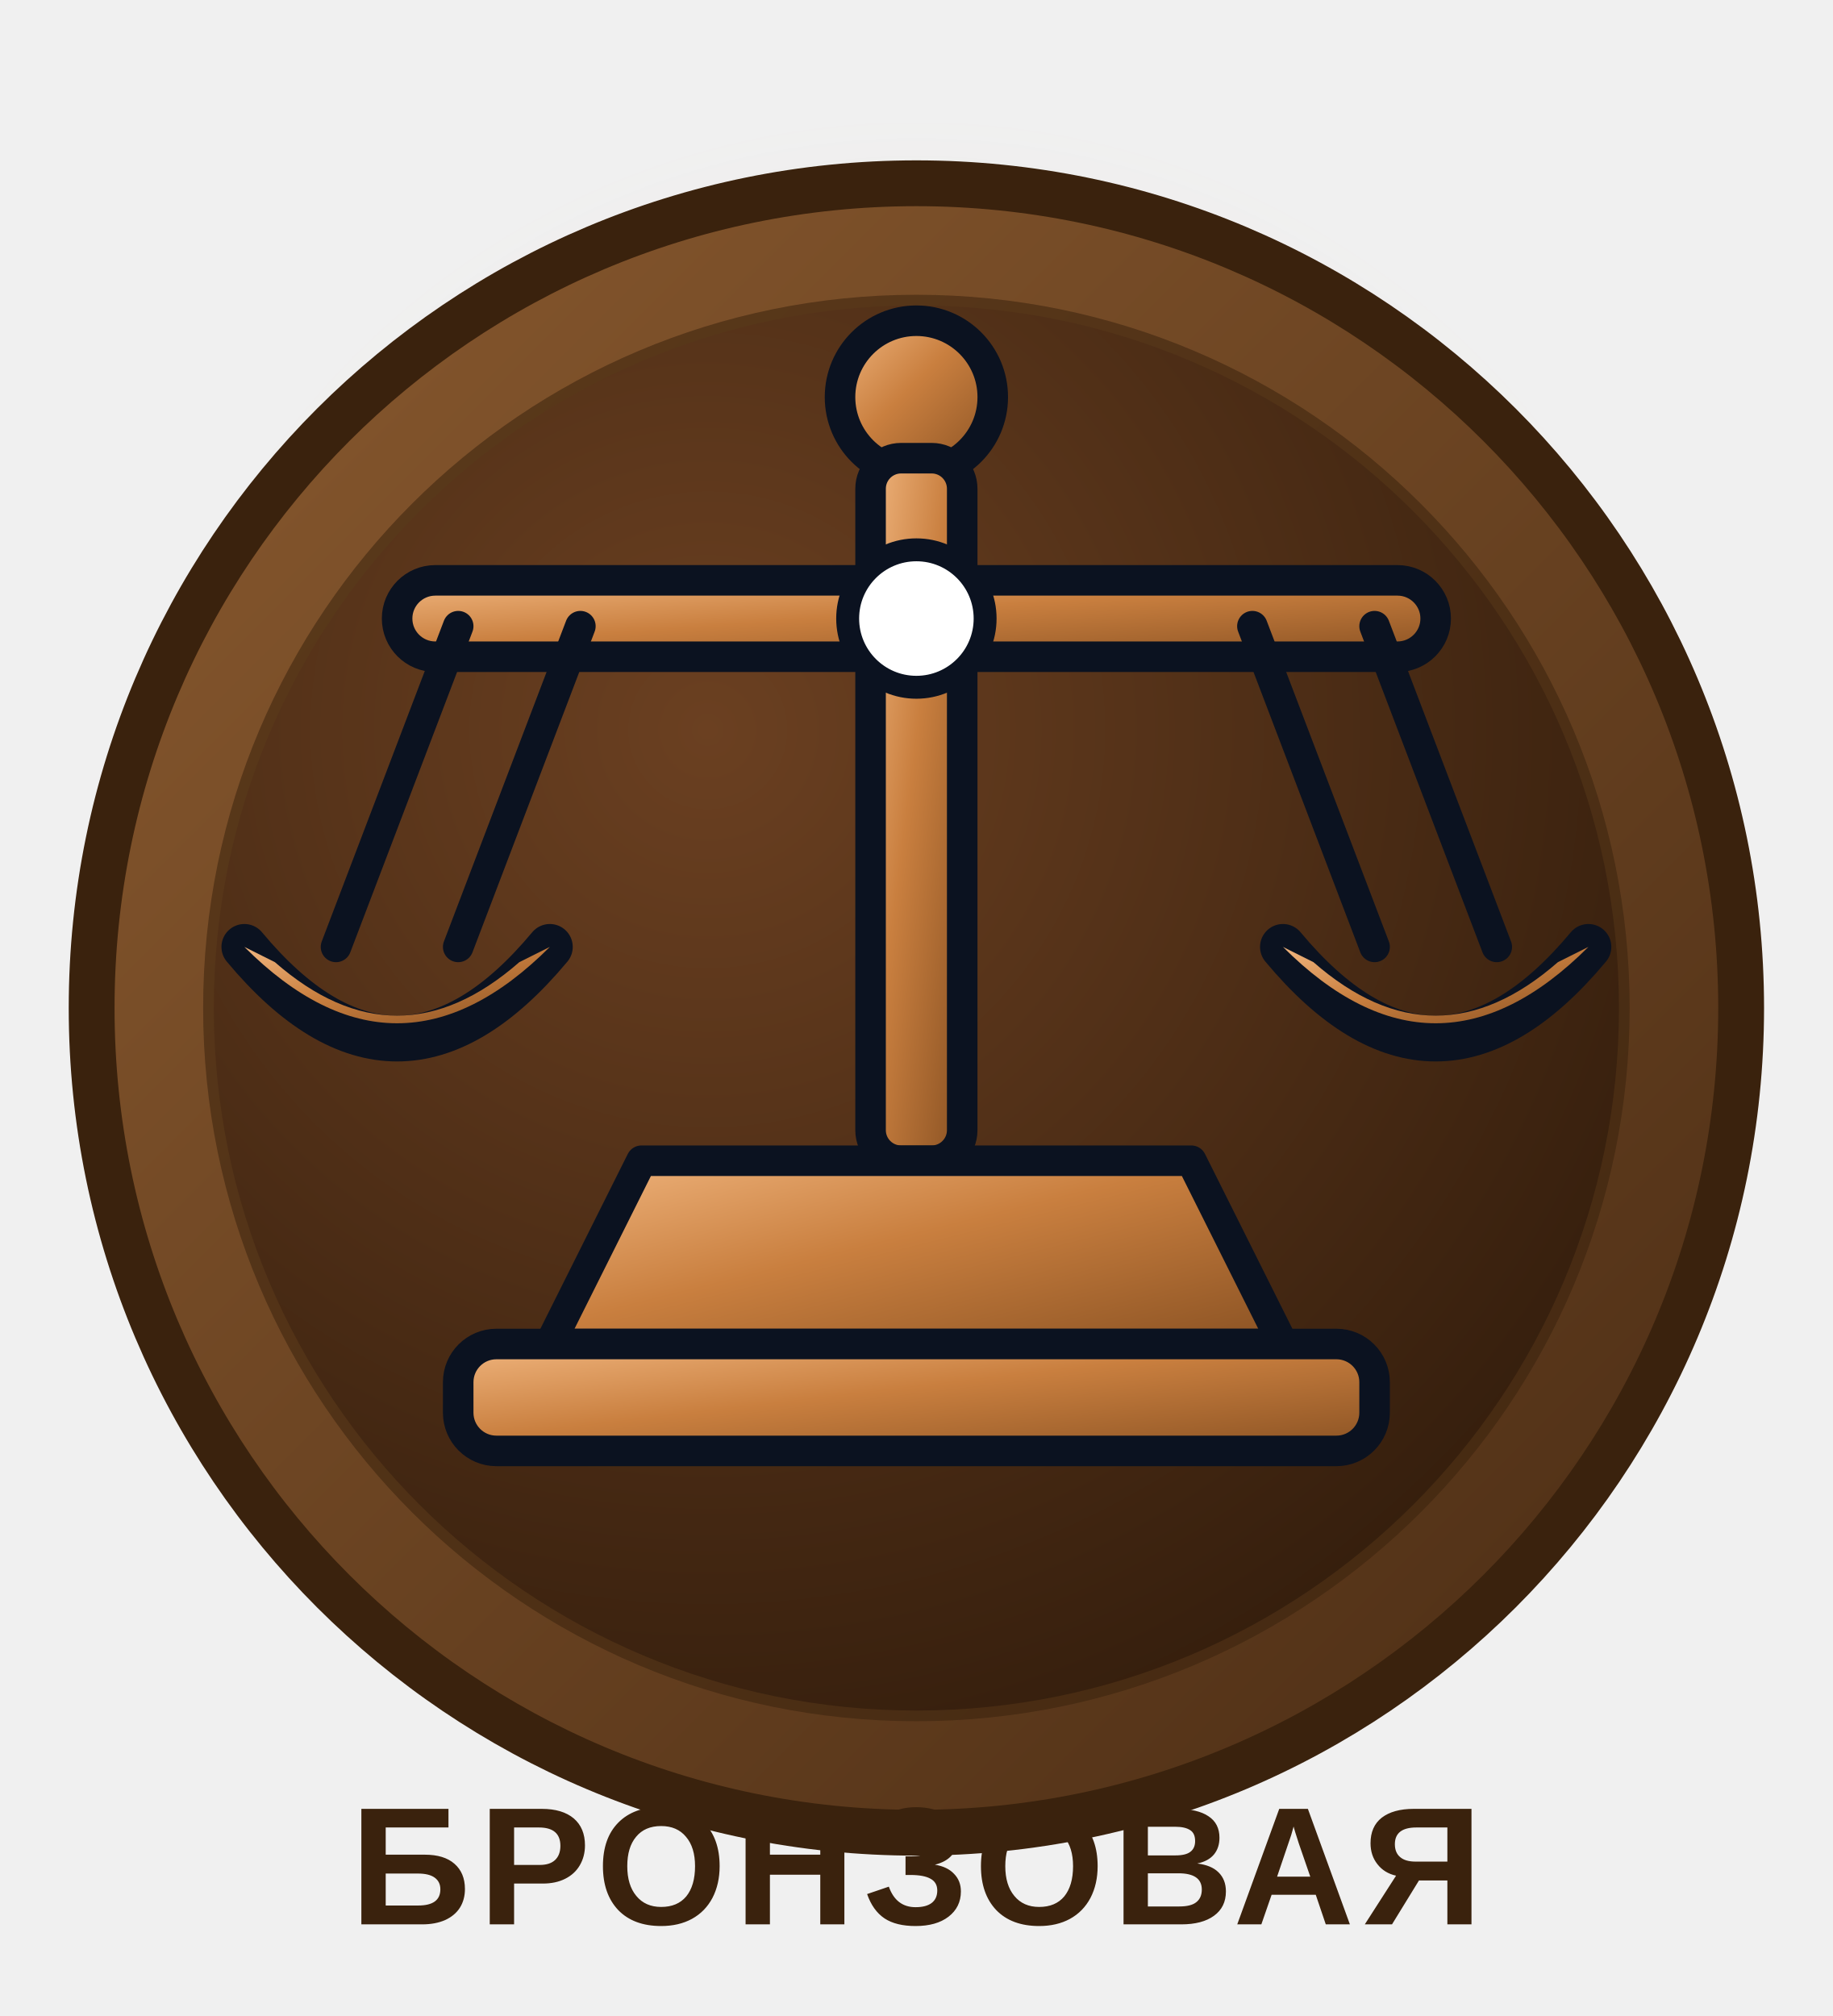
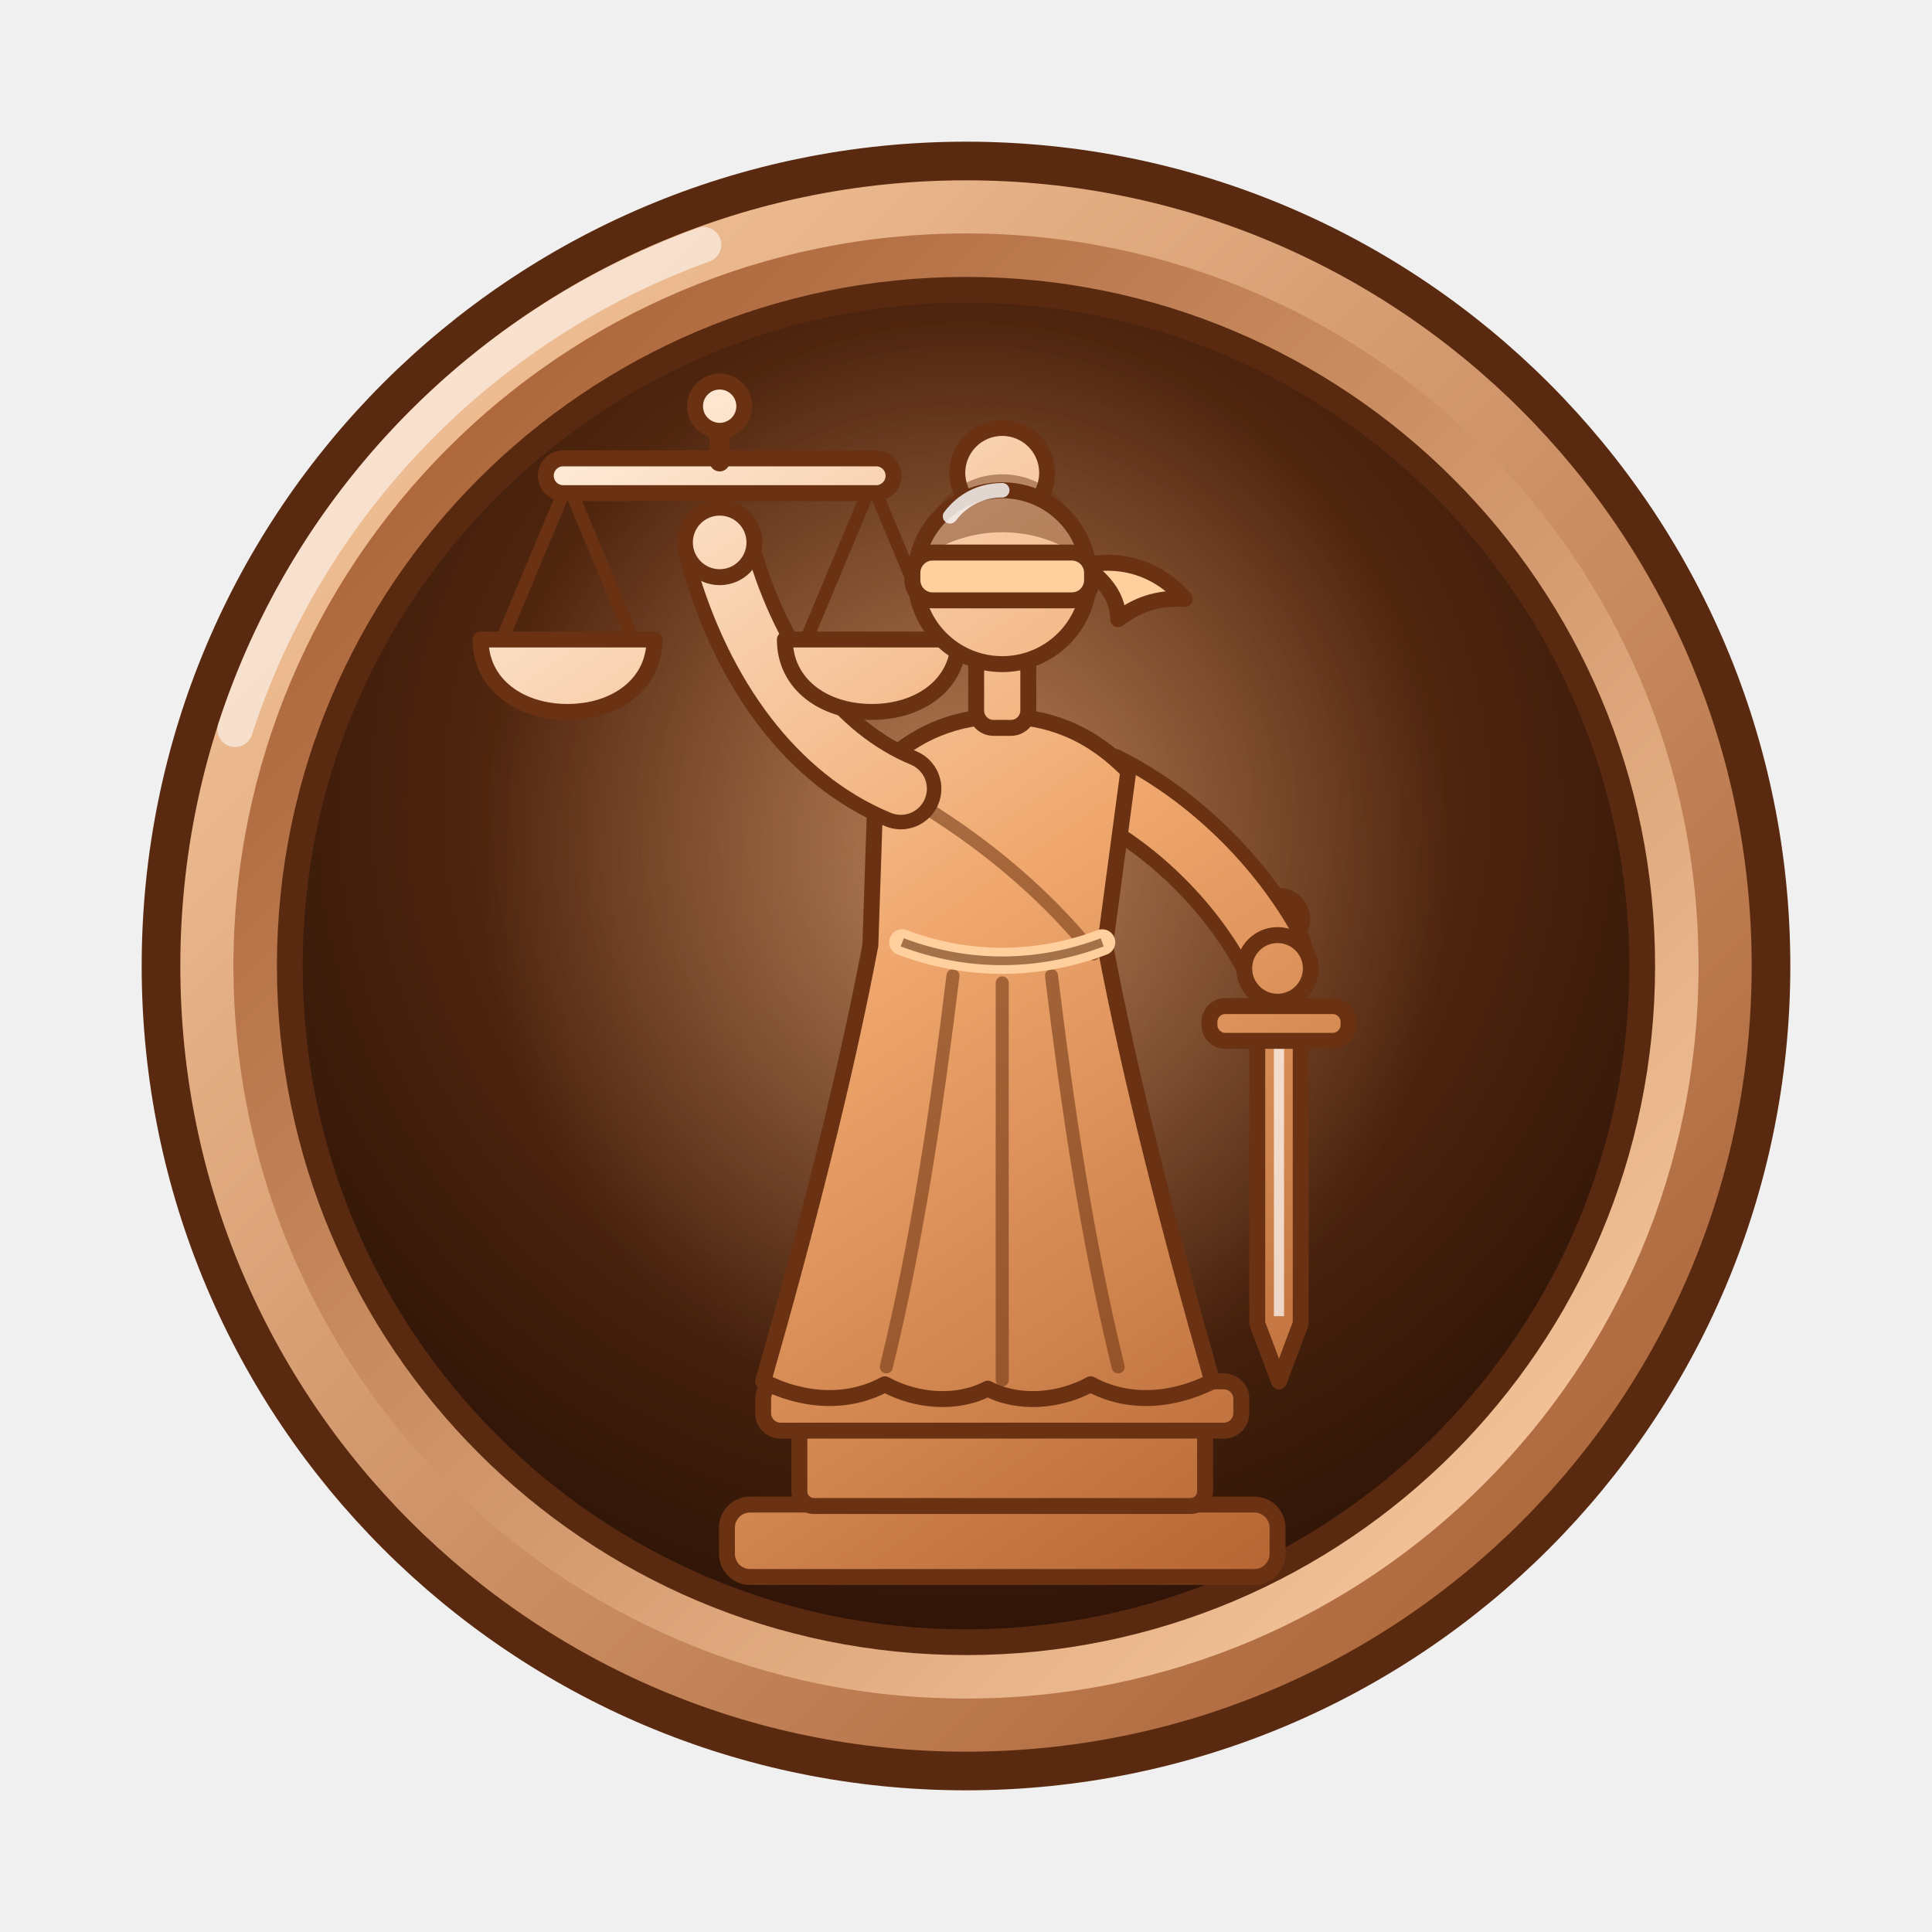
- <svg xmlns="http://www.w3.org/2000/svg" viewBox="0 0 120 132" width="120" height="132" role="img" aria-label="Значок Фемиды — Бронзовая">
+ <svg xmlns="http://www.w3.org/2000/svg" viewBox="0 0 120 120" width="120" height="120" role="img" aria-label="Значок Фемиды — Студент">
  <defs>
-     <linearGradient id="ring-bronze" x1="0" y1="0" x2="1" y2="1">
-       <stop offset="0%" stop-color="#8a5a2f" />
-       <stop offset="100%" stop-color="#4a2c14" />
+     <linearGradient id="ring" x1="0" y1="0" x2="1" y2="1">
+       <stop offset="0" stop-color="#ffd2a8" />
+       <stop offset="1" stop-color="#a0562a" />
    </linearGradient>
-     <radialGradient id="inner-bronze" cx="0.35" cy="0.3" r="0.8">
-       <stop offset="0%" stop-color="#6b4021" />
-       <stop offset="100%" stop-color="#331d0c" />
+     <linearGradient id="ring2" x1="1" y1="1" x2="0" y2="0">
+       <stop offset="0" stop-color="#ffd2a8" />
+       <stop offset="1" stop-color="#a0562a" />
+     </linearGradient>
+     <radialGradient id="disc" cx=".5" cy=".38" r=".62">
+       <stop offset="0" stop-color="#7a3c18" />
+       <stop offset="1" stop-color="#2e1407" />
    </radialGradient>
-     <linearGradient id="metal-bronze" x1="0" y1="0" x2="1" y2="1">
-       <stop offset="0%" stop-color="#f0b57e" />
-       <stop offset="45%" stop-color="#c97f3f" />
-       <stop offset="100%" stop-color="#8a5223" />
+     <radialGradient id="spot" cx=".5" cy=".5" r=".5">
+       <stop offset="0" stop-color="#ffd2a8" stop-opacity=".45" />
+       <stop offset="1" stop-color="#ffd2a8" stop-opacity="0" />
+     </radialGradient>
+     <linearGradient id="m" gradientUnits="userSpaceOnUse" x1="30" y1="18" x2="86" y2="100">
+       <stop offset="0" stop-color="#fff0e0" />
+       <stop offset=".45" stop-color="#f0a86e" />
+       <stop offset="1" stop-color="#b0602e" />
    </linearGradient>
-     <radialGradient id="glow-bronze" cx="0.5" cy="0.5" r="0.5">
-       <stop offset="0%" stop-color="#e08a3f" stop-opacity="0.35" />
-       <stop offset="100%" stop-color="#e08a3f" stop-opacity="0" />
-     </radialGradient>
  </defs>
-   <circle cx="60" cy="60" r="52" fill="url(#glow-bronze)" opacity="0.55" />
-   <circle cx="60" cy="66" r="54" fill="url(#ring-bronze)" stroke="#3a220d" stroke-width="3" />
-   <circle cx="60" cy="66" r="46" fill="none" stroke="#3a220d" stroke-width="1.4" opacity="0.55" />
-   <circle cx="60" cy="66" r="46" fill="url(#inner-bronze)" />
-   <g fill="url(#metal-bronze)" stroke="#0b1220" stroke-width="2" stroke-linejoin="round" stroke-linecap="round">
-     <circle cx="60" cy="26" r="5" />
-     <rect x="57" y="30" width="6" height="46" rx="2" />
-     <rect x="26" y="38" width="68" height="5" rx="2.5" />
-     <circle cx="60" cy="40.5" r="4.5" fill="#ffffff" stroke="#0b1220" stroke-width="1.5" />
-     <path d="M30 41 L22 62" stroke="#0b1220" stroke-width="2" fill="none" />
-     <path d="M38 41 L30 62" stroke="#0b1220" stroke-width="2" fill="none" />
-     <path d="M90 41 L98 62" stroke="#0b1220" stroke-width="2" fill="none" />
-     <path d="M82 41 L90 62" stroke="#0b1220" stroke-width="2" fill="none" />
-     <path d="M16 62 Q26 74 36 62" fill="none" stroke="#0b1220" stroke-width="3" />
-     <path d="M16 62 Q26 72 36 62 L34 63 Q26 70 18 63 Z" fill="url(#metal-bronze)" stroke="none" />
-     <path d="M84 62 Q94 74 104 62" fill="none" stroke="#0b1220" stroke-width="3" />
-     <path d="M84 62 Q94 72 104 62 L102 63 Q94 70 86 63 Z" fill="url(#metal-bronze)" stroke="none" />
-     <path d="M42 76 H78 L84 88 H36 Z" />
-     <rect x="30" y="88" width="60" height="7" rx="2.5" />
+   <circle cx="60" cy="60" r="50" fill="url(#ring)" stroke="#5a2a10" stroke-width="2.4" />
+   <circle cx="60" cy="60" r="45.5" fill="url(#ring2)" />
+   <circle cx="60" cy="60" r="42" fill="url(#disc)" stroke="#5a2a10" stroke-width="1.6" />
+   <ellipse cx="60" cy="54" rx="30" ry="34" fill="url(#spot)" />
+   <g transform="translate(60 60.6) scale(.9) translate(-57.5 -58.5)">
+     <rect x="41" y="95" width="38" height="5" rx="1.6" fill="url(#m)" stroke="#6a3212" stroke-width="1.1" stroke-linejoin="round" />
+     <rect x="46" y="89.5" width="28" height="5.6" rx="1" fill="url(#m)" stroke="#6a3212" stroke-width="1.1" stroke-linejoin="round" />
+     <rect x="43.5" y="86.5" width="33" height="3.4" rx="1.2" fill="url(#m)" stroke="#6a3212" stroke-width="1.1" stroke-linejoin="round" />
+     <path d="M77.6 62.5h3v20l-1.5 4-1.5-4z" fill="url(#m)" stroke="#6a3212" stroke-width="1.1" stroke-linejoin="round" />
+     <path d="M79.1 63.5v18.5" stroke="#fff" stroke-opacity=".7" stroke-width=".7" />
+     <rect x="74.3" y="60.6" width="9.6" height="2.4" rx="1.1" fill="url(#m)" stroke="#6a3212" stroke-width="1.1" stroke-linejoin="round" />
+     <rect x="78.1" y="55.5" width="2" height="5.4" rx=".8" fill="#6a3212" />
+     <circle cx="79.1" cy="54.6" r="1.6" fill="url(#m)" stroke="#6a3212" stroke-width="1.1" stroke-linejoin="round" />
+     <path d="M67 45.5c4.6 2.3 9 6.5 11.6 11.3" fill="none" stroke="#6a3212" stroke-width="5.6" stroke-linecap="round" />
+     <path d="M67 45.5c4.6 2.3 9 6.5 11.6 11.3" fill="none" stroke="url(#m)" stroke-width="3.6" stroke-linecap="round" />
+     <circle cx="79" cy="58" r="2.3" fill="url(#m)" stroke="#6a3212" stroke-width="1.1" stroke-linejoin="round" />
+     <path d="M51.3 44.4C54 41.6 57 40.6 60 40.6s6 1 8.7 3.8l-1.6 12c1.7 9 4.4 19.6 7.4 30.1-3 1.5-6 1.5-8.4.2-2.2 1.2-5 1.4-7.1.3-2.1 1.1-4.9.9-7.1-.3-2.4 1.3-5.4 1.3-8.4-.2 3-10.5 5.7-21.1 7.4-30.1z" fill="url(#m)" stroke="#6a3212" stroke-width="1.1" stroke-linejoin="round" />
+     <path d="M56.6 58.5c-1.1 9-2.4 18-4.6 27M60 59v27.4M63.4 58.5c1.1 9 2.4 18 4.6 27" stroke="#6a3212" stroke-opacity=".55" stroke-width=".9" fill="none" stroke-linecap="round" />
+     <path d="M52.3 45.5c5.5 3 10.4 7 14 11.5" stroke="#6a3212" stroke-opacity=".55" stroke-width=".9" fill="none" stroke-linecap="round" />
+     <path d="M53.1 56.2c4.5 1.7 9.3 1.7 13.8 0" stroke="#ffcf9e" stroke-width="1.8" fill="none" stroke-linecap="round" />
+     <path d="M53.1 56.2c4.5 1.7 9.3 1.7 13.8 0" stroke="#6a3212" stroke-opacity=".6" stroke-width=".6" fill="none" />
+     <path d="M53 45.6c-5.8-2.4-10.2-8.3-12.4-16" fill="none" stroke="#6a3212" stroke-width="5.6" stroke-linecap="round" />
+     <path d="M53 45.6c-5.8-2.4-10.2-8.3-12.4-16" fill="none" stroke="url(#m)" stroke-width="3.6" stroke-linecap="round" />
+     <path d="M30 24.5l-4.6 11M30 24.5l4.6 11M51 24.5l-4.6 11M51 24.5l4.6 11" stroke="#6a3212" stroke-width=".9" fill="none" />
+     <rect x="28.5" y="22.8" width="24" height="2.4" rx="1.2" fill="url(#m)" stroke="#6a3212" stroke-width="1.1" stroke-linejoin="round" />
+     <path d="M24 35.3h12c0 3.1-2.7 5-6 5s-6-1.9-6-5z" fill="url(#m)" stroke="#6a3212" stroke-width="1.1" stroke-linejoin="round" />
+     <path d="M45 35.3h12c0 3.1-2.7 5-6 5s-6-1.9-6-5z" fill="url(#m)" stroke="#6a3212" stroke-width="1.1" stroke-linejoin="round" />
+     <path d="M40.5 20.2v2.8" stroke="#6a3212" stroke-width="1.4" stroke-linecap="round" />
+     <circle cx="40.5" cy="19.2" r="1.7" fill="url(#m)" stroke="#6a3212" stroke-width="1.1" stroke-linejoin="round" />
+     <circle cx="40.5" cy="28.6" r="2.4" fill="url(#m)" stroke="#6a3212" stroke-width="1.1" stroke-linejoin="round" />
+     <rect x="58.2" y="36" width="3.6" height="5.4" rx="1.2" fill="url(#m)" stroke="#6a3212" stroke-width="1.1" stroke-linejoin="round" />
+     <circle cx="60" cy="23.8" r="3.1" fill="url(#m)" stroke="#6a3212" stroke-width="1.1" stroke-linejoin="round" />
+     <circle cx="60" cy="31" r="6" fill="url(#m)" stroke="#6a3212" stroke-width="1.1" stroke-linejoin="round" />
+     <path d="M54.2 29.8c.4-3.6 2.8-5.9 5.8-5.9s5.4 2.3 5.8 5.9c-1.9-1.3-3.8-1.9-5.8-1.9s-3.9.6-5.8 1.9z" fill="#6a3212" fill-opacity=".45" />
+     <path d="M65.6 30.2c2.6-.6 5.2.2 7 2.3-1.9-.1-3.3.4-4.6 1.4 0-1.4-.8-2.6-2.4-3.7z" fill="#ffcf9e" stroke="#6a3212" stroke-width="1.1" stroke-linejoin="round" />
+     <rect x="53.8" y="29.3" width="12.4" height="3.3" rx="1.4" fill="#ffcf9e" stroke="#6a3212" stroke-width="1.1" stroke-linejoin="round" />
+     <path d="M56.4 26.8c.9-1.2 2.2-1.8 3.6-1.8" stroke="#fff" stroke-opacity=".8" stroke-width="1" fill="none" stroke-linecap="round" />
  </g>
-   <text x="60" y="126" text-anchor="middle" font-family="Arial, sans-serif" font-size="11" font-weight="700" fill="#3a220d" letter-spacing="0.5">БРОНЗОВАЯ</text>
+   <path d="M14.6 45.3A47.7 47.7 0 0 1 43.7 15.2" stroke="#fff" stroke-opacity=".55" stroke-width="2.2" fill="none" stroke-linecap="round" />
</svg>
